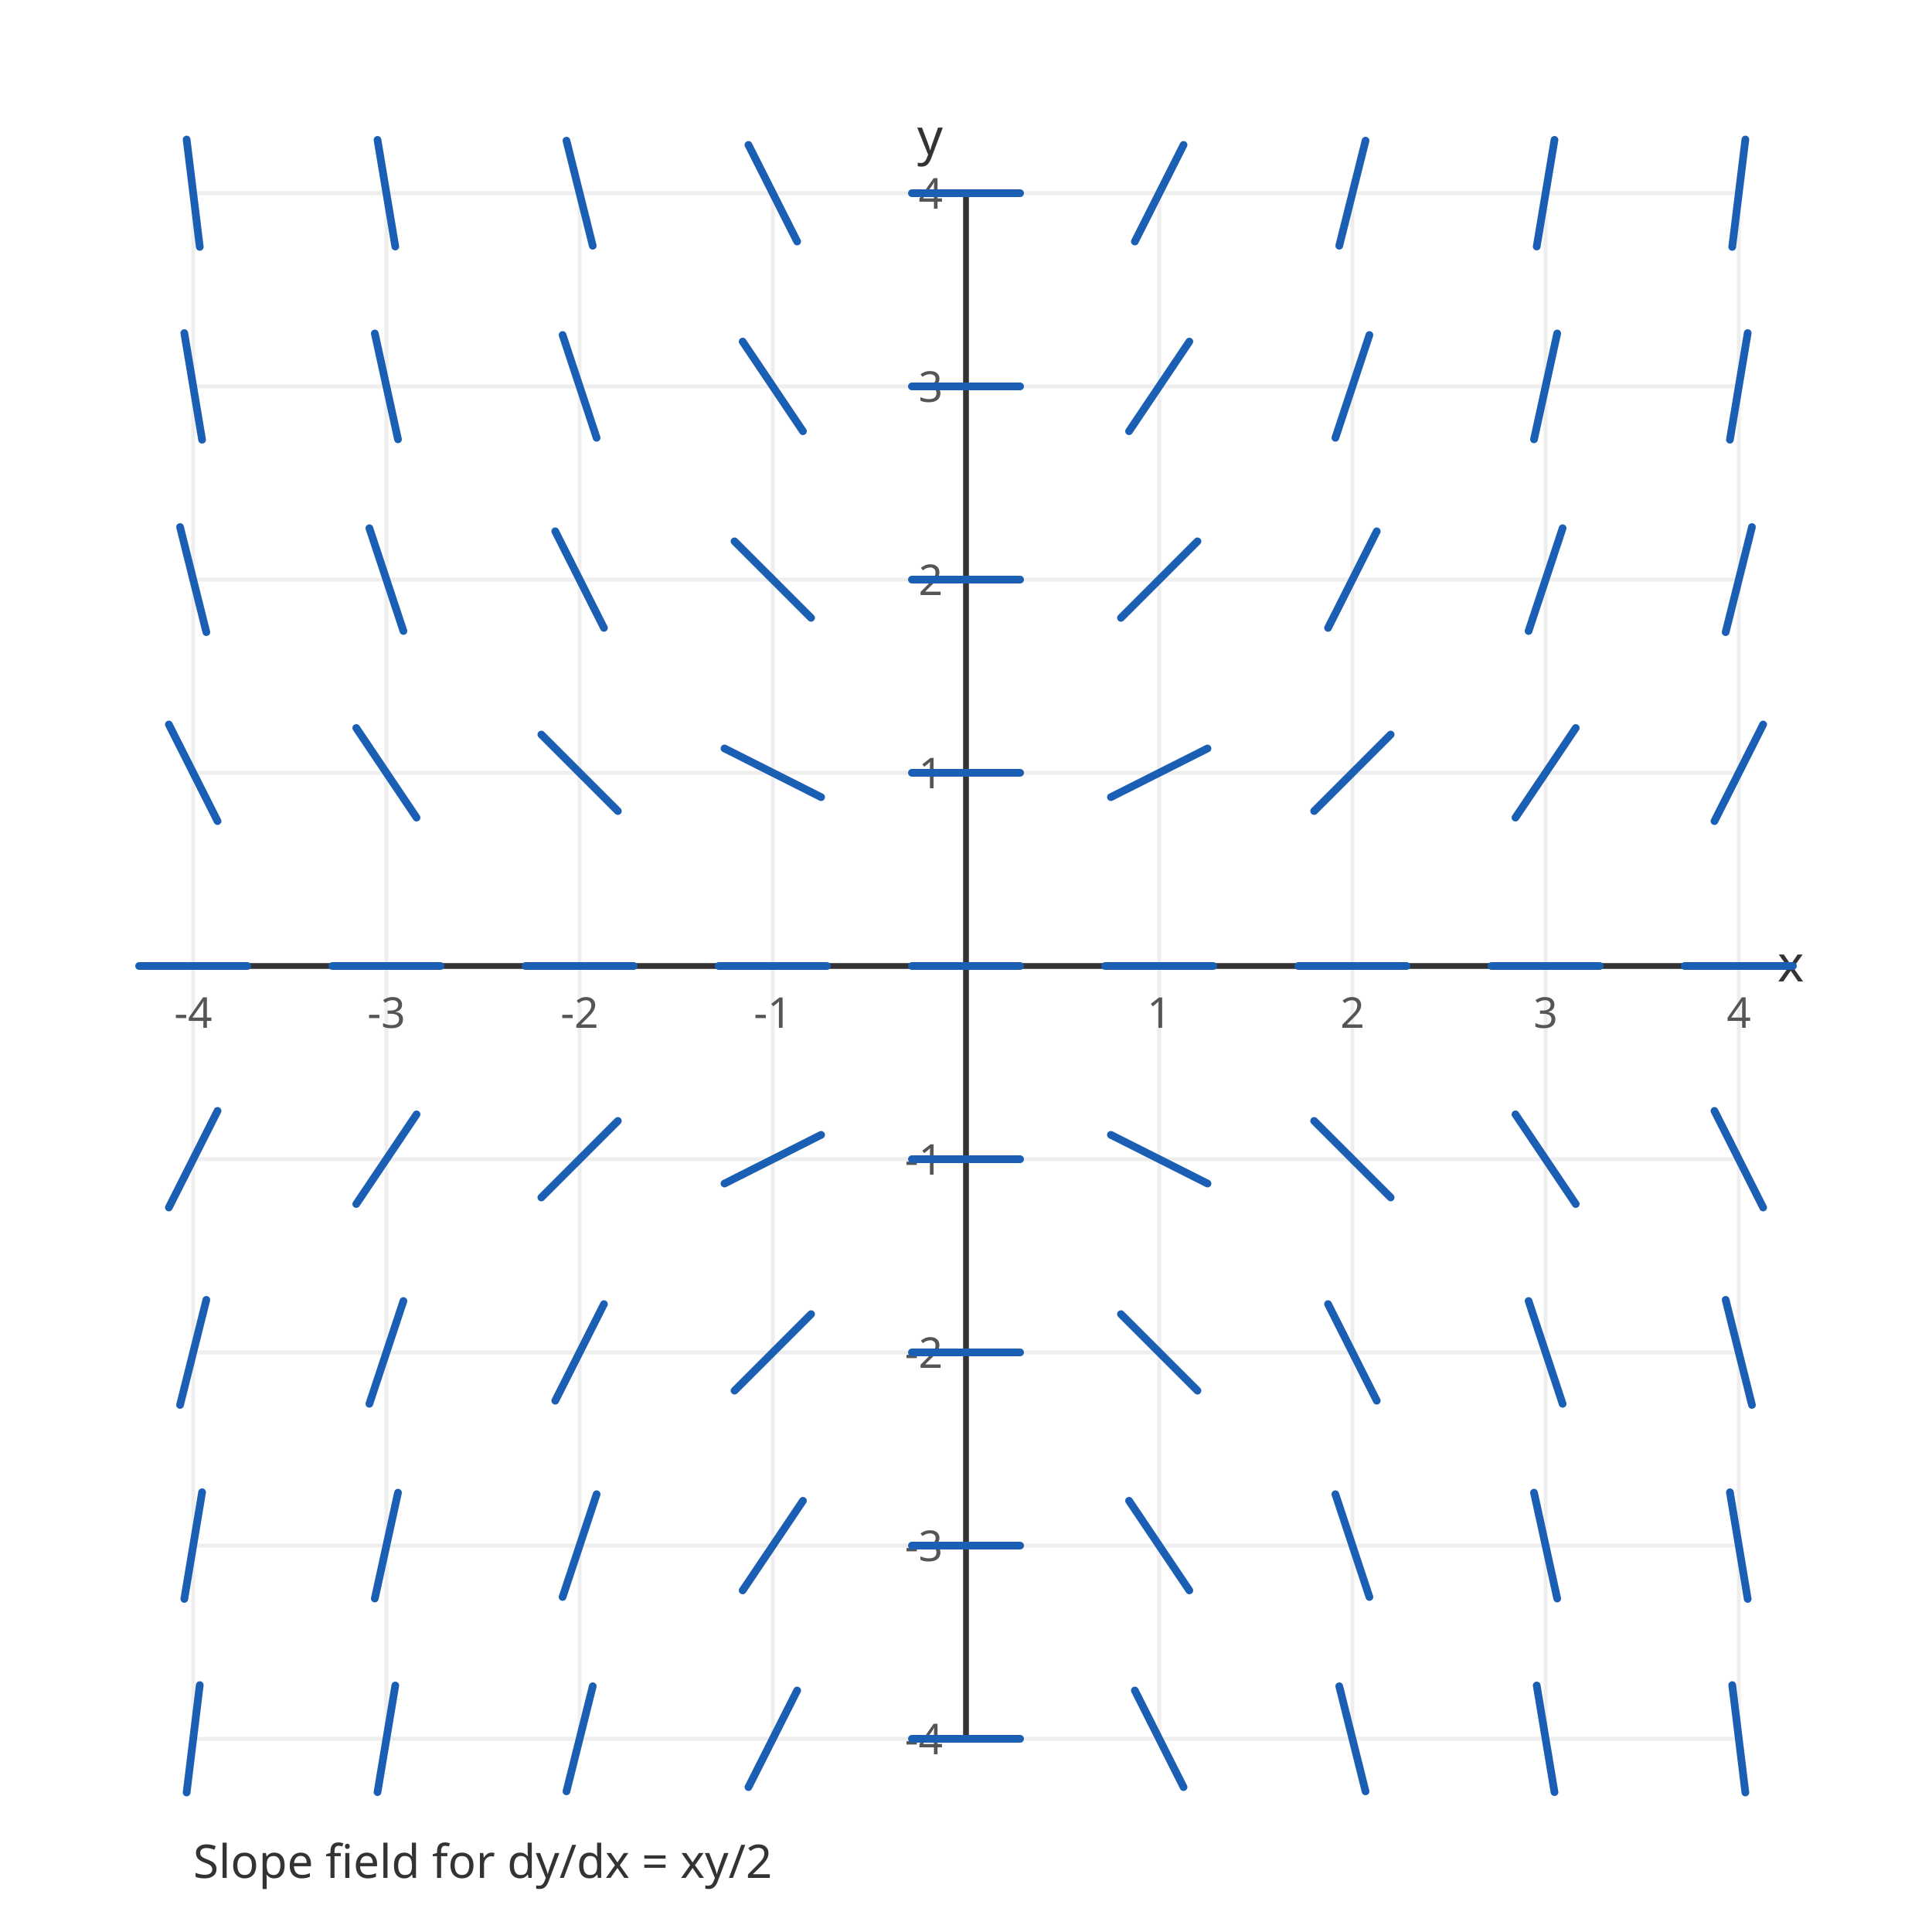
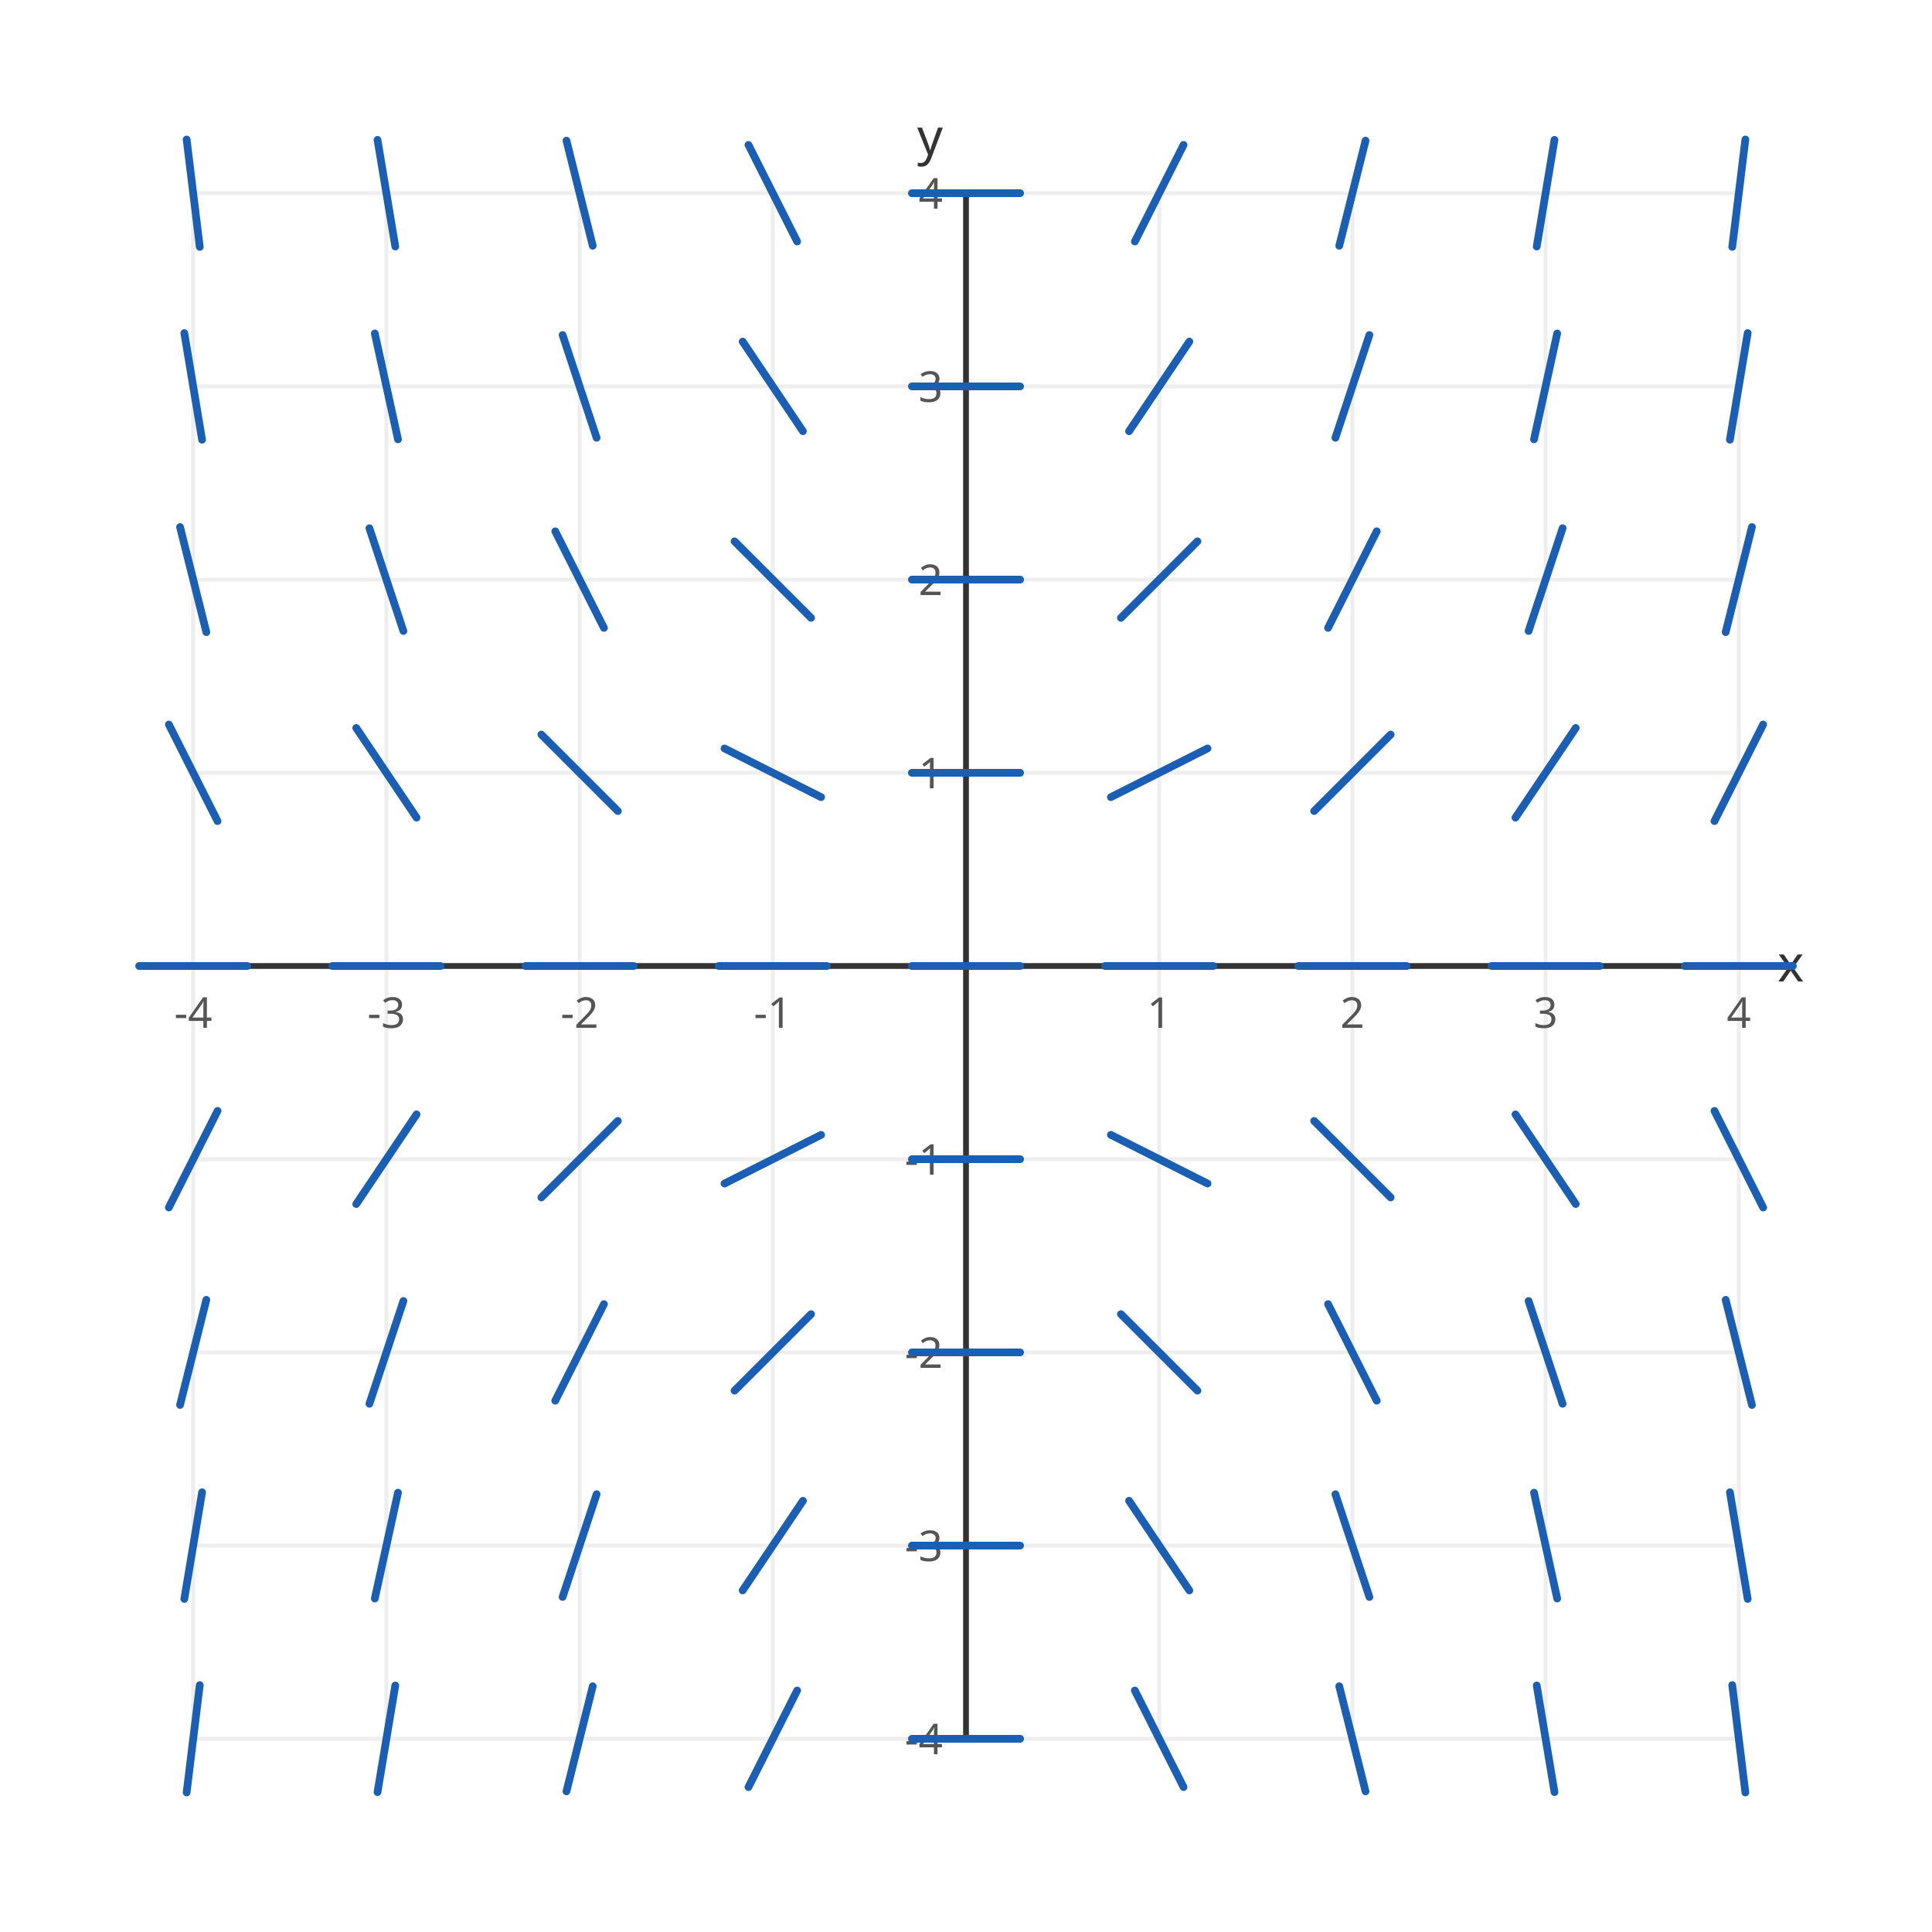
<svg xmlns="http://www.w3.org/2000/svg" viewBox="0 0 500 500" font-family="sans-serif">
  <rect x="0" y="0" width="500" height="500" fill="white" />
  <line x1="50.0" y1="50" x2="50.0" y2="450" stroke="#eee" stroke-width="1" />
  <line x1="50" y1="450.0" x2="450" y2="450.0" stroke="#eee" stroke-width="1" />
  <line x1="100.0" y1="50" x2="100.0" y2="450" stroke="#eee" stroke-width="1" />
  <line x1="50" y1="400.0" x2="450" y2="400.0" stroke="#eee" stroke-width="1" />
  <line x1="150.0" y1="50" x2="150.0" y2="450" stroke="#eee" stroke-width="1" />
  <line x1="50" y1="350.0" x2="450" y2="350.0" stroke="#eee" stroke-width="1" />
  <line x1="200.0" y1="50" x2="200.0" y2="450" stroke="#eee" stroke-width="1" />
  <line x1="50" y1="300.0" x2="450" y2="300.0" stroke="#eee" stroke-width="1" />
  <line x1="250.0" y1="50" x2="250.0" y2="450" stroke="#eee" stroke-width="1" />
  <line x1="50" y1="250.0" x2="450" y2="250.0" stroke="#eee" stroke-width="1" />
  <line x1="300.0" y1="50" x2="300.0" y2="450" stroke="#eee" stroke-width="1" />
  <line x1="50" y1="200.0" x2="450" y2="200.0" stroke="#eee" stroke-width="1" />
  <line x1="350.0" y1="50" x2="350.0" y2="450" stroke="#eee" stroke-width="1" />
  <line x1="50" y1="150.0" x2="450" y2="150.0" stroke="#eee" stroke-width="1" />
  <line x1="400.0" y1="50" x2="400.0" y2="450" stroke="#eee" stroke-width="1" />
  <line x1="50" y1="100.0" x2="450" y2="100.0" stroke="#eee" stroke-width="1" />
  <line x1="450.0" y1="50" x2="450.0" y2="450" stroke="#eee" stroke-width="1" />
  <line x1="50" y1="50.0" x2="450" y2="50.0" stroke="#eee" stroke-width="1" />
  <line x1="50" y1="250.0" x2="450" y2="250.0" stroke="#333" stroke-width="1.5" />
  <line x1="250.0" y1="50" x2="250.0" y2="450" stroke="#333" stroke-width="1.5" />
  <text x="50.0" y="266.0" font-size="11" text-anchor="middle" fill="#555">-4</text>
  <text x="244.0" y="454.0" font-size="11" text-anchor="end" fill="#555">-4</text>
  <text x="100.0" y="266.0" font-size="11" text-anchor="middle" fill="#555">-3</text>
  <text x="244.0" y="404.0" font-size="11" text-anchor="end" fill="#555">-3</text>
  <text x="150.0" y="266.0" font-size="11" text-anchor="middle" fill="#555">-2</text>
  <text x="244.0" y="354.0" font-size="11" text-anchor="end" fill="#555">-2</text>
  <text x="200.0" y="266.0" font-size="11" text-anchor="middle" fill="#555">-1</text>
  <text x="244.0" y="304.0" font-size="11" text-anchor="end" fill="#555">-1</text>
  <text x="300.0" y="266.0" font-size="11" text-anchor="middle" fill="#555">1</text>
  <text x="244.0" y="204.0" font-size="11" text-anchor="end" fill="#555">1</text>
  <text x="350.0" y="266.0" font-size="11" text-anchor="middle" fill="#555">2</text>
  <text x="244.0" y="154.0" font-size="11" text-anchor="end" fill="#555">2</text>
  <text x="400.0" y="266.0" font-size="11" text-anchor="middle" fill="#555">3</text>
  <text x="244.0" y="104.0" font-size="11" text-anchor="end" fill="#555">3</text>
  <text x="450.0" y="266.0" font-size="11" text-anchor="middle" fill="#555">4</text>
  <text x="244.0" y="54.0" font-size="11" text-anchor="end" fill="#555">4</text>
  <text x="460" y="254.0" font-size="13" fill="#333">x</text>
  <text x="244.0" y="40" font-size="13" fill="#333" text-anchor="end">y</text>
  <line x1="48.3" y1="463.9" x2="51.7" y2="436.1" stroke="#1a5fb4" stroke-width="2" stroke-linecap="round" data-x="-4" data-y="-4" data-slope="8" />
  <line x1="47.7" y1="413.8" x2="52.3" y2="386.2" stroke="#1a5fb4" stroke-width="2" stroke-linecap="round" data-x="-4" data-y="-3" data-slope="6" />
  <line x1="46.6" y1="363.6" x2="53.4" y2="336.4" stroke="#1a5fb4" stroke-width="2" stroke-linecap="round" data-x="-4" data-y="-2" data-slope="4" />
  <line x1="43.7" y1="312.5" x2="56.3" y2="287.5" stroke="#1a5fb4" stroke-width="2" stroke-linecap="round" data-x="-4" data-y="-1" data-slope="2" />
  <line x1="36.0" y1="250.0" x2="64.0" y2="250.0" stroke="#1a5fb4" stroke-width="2" stroke-linecap="round" data-x="-4" data-y="0" data-slope="0" />
  <line x1="43.7" y1="187.5" x2="56.3" y2="212.5" stroke="#1a5fb4" stroke-width="2" stroke-linecap="round" data-x="-4" data-y="1" data-slope="-2" />
  <line x1="46.6" y1="136.4" x2="53.4" y2="163.6" stroke="#1a5fb4" stroke-width="2" stroke-linecap="round" data-x="-4" data-y="2" data-slope="-4" />
  <line x1="47.7" y1="86.2" x2="52.3" y2="113.8" stroke="#1a5fb4" stroke-width="2" stroke-linecap="round" data-x="-4" data-y="3" data-slope="-6" />
  <line x1="48.3" y1="36.1" x2="51.7" y2="63.9" stroke="#1a5fb4" stroke-width="2" stroke-linecap="round" data-x="-4" data-y="4" data-slope="-8" />
  <line x1="97.7" y1="463.8" x2="102.3" y2="436.2" stroke="#1a5fb4" stroke-width="2" stroke-linecap="round" data-x="-3" data-y="-4" data-slope="6" />
  <line x1="97.0" y1="413.7" x2="103.0" y2="386.3" stroke="#1a5fb4" stroke-width="2" stroke-linecap="round" data-x="-3" data-y="-3" data-slope="4.5" />
  <line x1="95.6" y1="363.3" x2="104.4" y2="336.7" stroke="#1a5fb4" stroke-width="2" stroke-linecap="round" data-x="-3" data-y="-2" data-slope="3" />
  <line x1="92.2" y1="311.6" x2="107.8" y2="288.4" stroke="#1a5fb4" stroke-width="2" stroke-linecap="round" data-x="-3" data-y="-1" data-slope="1.5" />
  <line x1="86.0" y1="250.0" x2="114.0" y2="250.0" stroke="#1a5fb4" stroke-width="2" stroke-linecap="round" data-x="-3" data-y="0" data-slope="0" />
  <line x1="92.2" y1="188.4" x2="107.8" y2="211.6" stroke="#1a5fb4" stroke-width="2" stroke-linecap="round" data-x="-3" data-y="1" data-slope="-1.5" />
  <line x1="95.6" y1="136.7" x2="104.4" y2="163.3" stroke="#1a5fb4" stroke-width="2" stroke-linecap="round" data-x="-3" data-y="2" data-slope="-3" />
  <line x1="97.0" y1="86.3" x2="103.0" y2="113.7" stroke="#1a5fb4" stroke-width="2" stroke-linecap="round" data-x="-3" data-y="3" data-slope="-4.5" />
  <line x1="97.7" y1="36.2" x2="102.3" y2="63.8" stroke="#1a5fb4" stroke-width="2" stroke-linecap="round" data-x="-3" data-y="4" data-slope="-6" />
  <line x1="146.6" y1="463.6" x2="153.4" y2="436.4" stroke="#1a5fb4" stroke-width="2" stroke-linecap="round" data-x="-2" data-y="-4" data-slope="4" />
  <line x1="145.6" y1="413.3" x2="154.4" y2="386.7" stroke="#1a5fb4" stroke-width="2" stroke-linecap="round" data-x="-2" data-y="-3" data-slope="3" />
  <line x1="143.7" y1="362.5" x2="156.3" y2="337.5" stroke="#1a5fb4" stroke-width="2" stroke-linecap="round" data-x="-2" data-y="-2" data-slope="2" />
  <line x1="140.1" y1="309.9" x2="159.9" y2="290.1" stroke="#1a5fb4" stroke-width="2" stroke-linecap="round" data-x="-2" data-y="-1" data-slope="1" />
  <line x1="136.0" y1="250.0" x2="164.0" y2="250.0" stroke="#1a5fb4" stroke-width="2" stroke-linecap="round" data-x="-2" data-y="0" data-slope="0" />
  <line x1="140.1" y1="190.1" x2="159.9" y2="209.9" stroke="#1a5fb4" stroke-width="2" stroke-linecap="round" data-x="-2" data-y="1" data-slope="-1" />
  <line x1="143.7" y1="137.5" x2="156.3" y2="162.5" stroke="#1a5fb4" stroke-width="2" stroke-linecap="round" data-x="-2" data-y="2" data-slope="-2" />
  <line x1="145.6" y1="86.7" x2="154.4" y2="113.3" stroke="#1a5fb4" stroke-width="2" stroke-linecap="round" data-x="-2" data-y="3" data-slope="-3" />
  <line x1="146.6" y1="36.4" x2="153.4" y2="63.6" stroke="#1a5fb4" stroke-width="2" stroke-linecap="round" data-x="-2" data-y="4" data-slope="-4" />
  <line x1="193.7" y1="462.5" x2="206.3" y2="437.5" stroke="#1a5fb4" stroke-width="2" stroke-linecap="round" data-x="-1" data-y="-4" data-slope="2" />
  <line x1="192.2" y1="411.6" x2="207.8" y2="388.4" stroke="#1a5fb4" stroke-width="2" stroke-linecap="round" data-x="-1" data-y="-3" data-slope="1.5" />
  <line x1="190.1" y1="359.9" x2="209.9" y2="340.1" stroke="#1a5fb4" stroke-width="2" stroke-linecap="round" data-x="-1" data-y="-2" data-slope="1" />
  <line x1="187.5" y1="306.3" x2="212.5" y2="293.7" stroke="#1a5fb4" stroke-width="2" stroke-linecap="round" data-x="-1" data-y="-1" data-slope="0.5" />
  <line x1="186.0" y1="250.0" x2="214.0" y2="250.0" stroke="#1a5fb4" stroke-width="2" stroke-linecap="round" data-x="-1" data-y="0" data-slope="0" />
  <line x1="187.5" y1="193.7" x2="212.5" y2="206.3" stroke="#1a5fb4" stroke-width="2" stroke-linecap="round" data-x="-1" data-y="1" data-slope="-0.5" />
  <line x1="190.1" y1="140.1" x2="209.9" y2="159.9" stroke="#1a5fb4" stroke-width="2" stroke-linecap="round" data-x="-1" data-y="2" data-slope="-1" />
  <line x1="192.2" y1="88.4" x2="207.8" y2="111.6" stroke="#1a5fb4" stroke-width="2" stroke-linecap="round" data-x="-1" data-y="3" data-slope="-1.5" />
  <line x1="193.7" y1="37.5" x2="206.3" y2="62.5" stroke="#1a5fb4" stroke-width="2" stroke-linecap="round" data-x="-1" data-y="4" data-slope="-2" />
  <line x1="236.0" y1="450.0" x2="264.0" y2="450.0" stroke="#1a5fb4" stroke-width="2" stroke-linecap="round" data-x="0" data-y="-4" data-slope="0" />
  <line x1="236.0" y1="400.0" x2="264.0" y2="400.0" stroke="#1a5fb4" stroke-width="2" stroke-linecap="round" data-x="0" data-y="-3" data-slope="0" />
  <line x1="236.0" y1="350.0" x2="264.0" y2="350.0" stroke="#1a5fb4" stroke-width="2" stroke-linecap="round" data-x="0" data-y="-2" data-slope="0" />
  <line x1="236.0" y1="300.0" x2="264.0" y2="300.0" stroke="#1a5fb4" stroke-width="2" stroke-linecap="round" data-x="0" data-y="-1" data-slope="0" />
  <line x1="236.0" y1="250.0" x2="264.0" y2="250.0" stroke="#1a5fb4" stroke-width="2" stroke-linecap="round" data-x="0" data-y="0" data-slope="0" />
  <line x1="236.0" y1="200.0" x2="264.0" y2="200.0" stroke="#1a5fb4" stroke-width="2" stroke-linecap="round" data-x="0" data-y="1" data-slope="0" />
  <line x1="236.0" y1="150.0" x2="264.0" y2="150.0" stroke="#1a5fb4" stroke-width="2" stroke-linecap="round" data-x="0" data-y="2" data-slope="0" />
  <line x1="236.0" y1="100.0" x2="264.0" y2="100.0" stroke="#1a5fb4" stroke-width="2" stroke-linecap="round" data-x="0" data-y="3" data-slope="0" />
  <line x1="236.0" y1="50.0" x2="264.0" y2="50.0" stroke="#1a5fb4" stroke-width="2" stroke-linecap="round" data-x="0" data-y="4" data-slope="0" />
  <line x1="293.7" y1="437.5" x2="306.3" y2="462.5" stroke="#1a5fb4" stroke-width="2" stroke-linecap="round" data-x="1" data-y="-4" data-slope="-2" />
  <line x1="292.2" y1="388.4" x2="307.8" y2="411.6" stroke="#1a5fb4" stroke-width="2" stroke-linecap="round" data-x="1" data-y="-3" data-slope="-1.5" />
  <line x1="290.1" y1="340.1" x2="309.9" y2="359.9" stroke="#1a5fb4" stroke-width="2" stroke-linecap="round" data-x="1" data-y="-2" data-slope="-1" />
  <line x1="287.5" y1="293.7" x2="312.5" y2="306.3" stroke="#1a5fb4" stroke-width="2" stroke-linecap="round" data-x="1" data-y="-1" data-slope="-0.5" />
  <line x1="286.0" y1="250.0" x2="314.0" y2="250.0" stroke="#1a5fb4" stroke-width="2" stroke-linecap="round" data-x="1" data-y="0" data-slope="0" />
  <line x1="287.5" y1="206.3" x2="312.5" y2="193.7" stroke="#1a5fb4" stroke-width="2" stroke-linecap="round" data-x="1" data-y="1" data-slope="0.5" />
  <line x1="290.1" y1="159.9" x2="309.9" y2="140.1" stroke="#1a5fb4" stroke-width="2" stroke-linecap="round" data-x="1" data-y="2" data-slope="1" />
  <line x1="292.2" y1="111.6" x2="307.8" y2="88.4" stroke="#1a5fb4" stroke-width="2" stroke-linecap="round" data-x="1" data-y="3" data-slope="1.5" />
  <line x1="293.7" y1="62.5" x2="306.3" y2="37.5" stroke="#1a5fb4" stroke-width="2" stroke-linecap="round" data-x="1" data-y="4" data-slope="2" />
  <line x1="346.6" y1="436.4" x2="353.4" y2="463.6" stroke="#1a5fb4" stroke-width="2" stroke-linecap="round" data-x="2" data-y="-4" data-slope="-4" />
  <line x1="345.6" y1="386.7" x2="354.4" y2="413.3" stroke="#1a5fb4" stroke-width="2" stroke-linecap="round" data-x="2" data-y="-3" data-slope="-3" />
  <line x1="343.7" y1="337.5" x2="356.3" y2="362.5" stroke="#1a5fb4" stroke-width="2" stroke-linecap="round" data-x="2" data-y="-2" data-slope="-2" />
  <line x1="340.1" y1="290.1" x2="359.9" y2="309.9" stroke="#1a5fb4" stroke-width="2" stroke-linecap="round" data-x="2" data-y="-1" data-slope="-1" />
  <line x1="336.0" y1="250.0" x2="364.0" y2="250.0" stroke="#1a5fb4" stroke-width="2" stroke-linecap="round" data-x="2" data-y="0" data-slope="0" />
  <line x1="340.1" y1="209.9" x2="359.9" y2="190.1" stroke="#1a5fb4" stroke-width="2" stroke-linecap="round" data-x="2" data-y="1" data-slope="1" />
  <line x1="343.7" y1="162.5" x2="356.3" y2="137.5" stroke="#1a5fb4" stroke-width="2" stroke-linecap="round" data-x="2" data-y="2" data-slope="2" />
  <line x1="345.6" y1="113.3" x2="354.4" y2="86.7" stroke="#1a5fb4" stroke-width="2" stroke-linecap="round" data-x="2" data-y="3" data-slope="3" />
  <line x1="346.6" y1="63.6" x2="353.4" y2="36.4" stroke="#1a5fb4" stroke-width="2" stroke-linecap="round" data-x="2" data-y="4" data-slope="4" />
  <line x1="397.7" y1="436.2" x2="402.3" y2="463.8" stroke="#1a5fb4" stroke-width="2" stroke-linecap="round" data-x="3" data-y="-4" data-slope="-6" />
  <line x1="397.0" y1="386.3" x2="403.0" y2="413.7" stroke="#1a5fb4" stroke-width="2" stroke-linecap="round" data-x="3" data-y="-3" data-slope="-4.5" />
  <line x1="395.6" y1="336.7" x2="404.4" y2="363.3" stroke="#1a5fb4" stroke-width="2" stroke-linecap="round" data-x="3" data-y="-2" data-slope="-3" />
  <line x1="392.2" y1="288.4" x2="407.8" y2="311.6" stroke="#1a5fb4" stroke-width="2" stroke-linecap="round" data-x="3" data-y="-1" data-slope="-1.5" />
  <line x1="386.0" y1="250.0" x2="414.0" y2="250.0" stroke="#1a5fb4" stroke-width="2" stroke-linecap="round" data-x="3" data-y="0" data-slope="0" />
  <line x1="392.2" y1="211.6" x2="407.8" y2="188.4" stroke="#1a5fb4" stroke-width="2" stroke-linecap="round" data-x="3" data-y="1" data-slope="1.5" />
  <line x1="395.6" y1="163.3" x2="404.4" y2="136.7" stroke="#1a5fb4" stroke-width="2" stroke-linecap="round" data-x="3" data-y="2" data-slope="3" />
  <line x1="397.0" y1="113.7" x2="403.0" y2="86.3" stroke="#1a5fb4" stroke-width="2" stroke-linecap="round" data-x="3" data-y="3" data-slope="4.5" />
  <line x1="397.7" y1="63.8" x2="402.3" y2="36.2" stroke="#1a5fb4" stroke-width="2" stroke-linecap="round" data-x="3" data-y="4" data-slope="6" />
  <line x1="448.3" y1="436.1" x2="451.7" y2="463.9" stroke="#1a5fb4" stroke-width="2" stroke-linecap="round" data-x="4" data-y="-4" data-slope="-8" />
  <line x1="447.7" y1="386.2" x2="452.3" y2="413.8" stroke="#1a5fb4" stroke-width="2" stroke-linecap="round" data-x="4" data-y="-3" data-slope="-6" />
  <line x1="446.6" y1="336.4" x2="453.4" y2="363.6" stroke="#1a5fb4" stroke-width="2" stroke-linecap="round" data-x="4" data-y="-2" data-slope="-4" />
  <line x1="443.7" y1="287.5" x2="456.3" y2="312.5" stroke="#1a5fb4" stroke-width="2" stroke-linecap="round" data-x="4" data-y="-1" data-slope="-2" />
  <line x1="436.0" y1="250.0" x2="464.0" y2="250.0" stroke="#1a5fb4" stroke-width="2" stroke-linecap="round" data-x="4" data-y="0" data-slope="0" />
  <line x1="443.7" y1="212.5" x2="456.3" y2="187.5" stroke="#1a5fb4" stroke-width="2" stroke-linecap="round" data-x="4" data-y="1" data-slope="2" />
  <line x1="446.6" y1="163.6" x2="453.4" y2="136.4" stroke="#1a5fb4" stroke-width="2" stroke-linecap="round" data-x="4" data-y="2" data-slope="4" />
  <line x1="447.7" y1="113.8" x2="452.3" y2="86.2" stroke="#1a5fb4" stroke-width="2" stroke-linecap="round" data-x="4" data-y="3" data-slope="6" />
  <line x1="448.3" y1="63.9" x2="451.7" y2="36.1" stroke="#1a5fb4" stroke-width="2" stroke-linecap="round" data-x="4" data-y="4" data-slope="8" />
-   <text x="50" y="486" font-size="12" fill="#333">Slope field for dy/dx = xy/2</text>
</svg>
